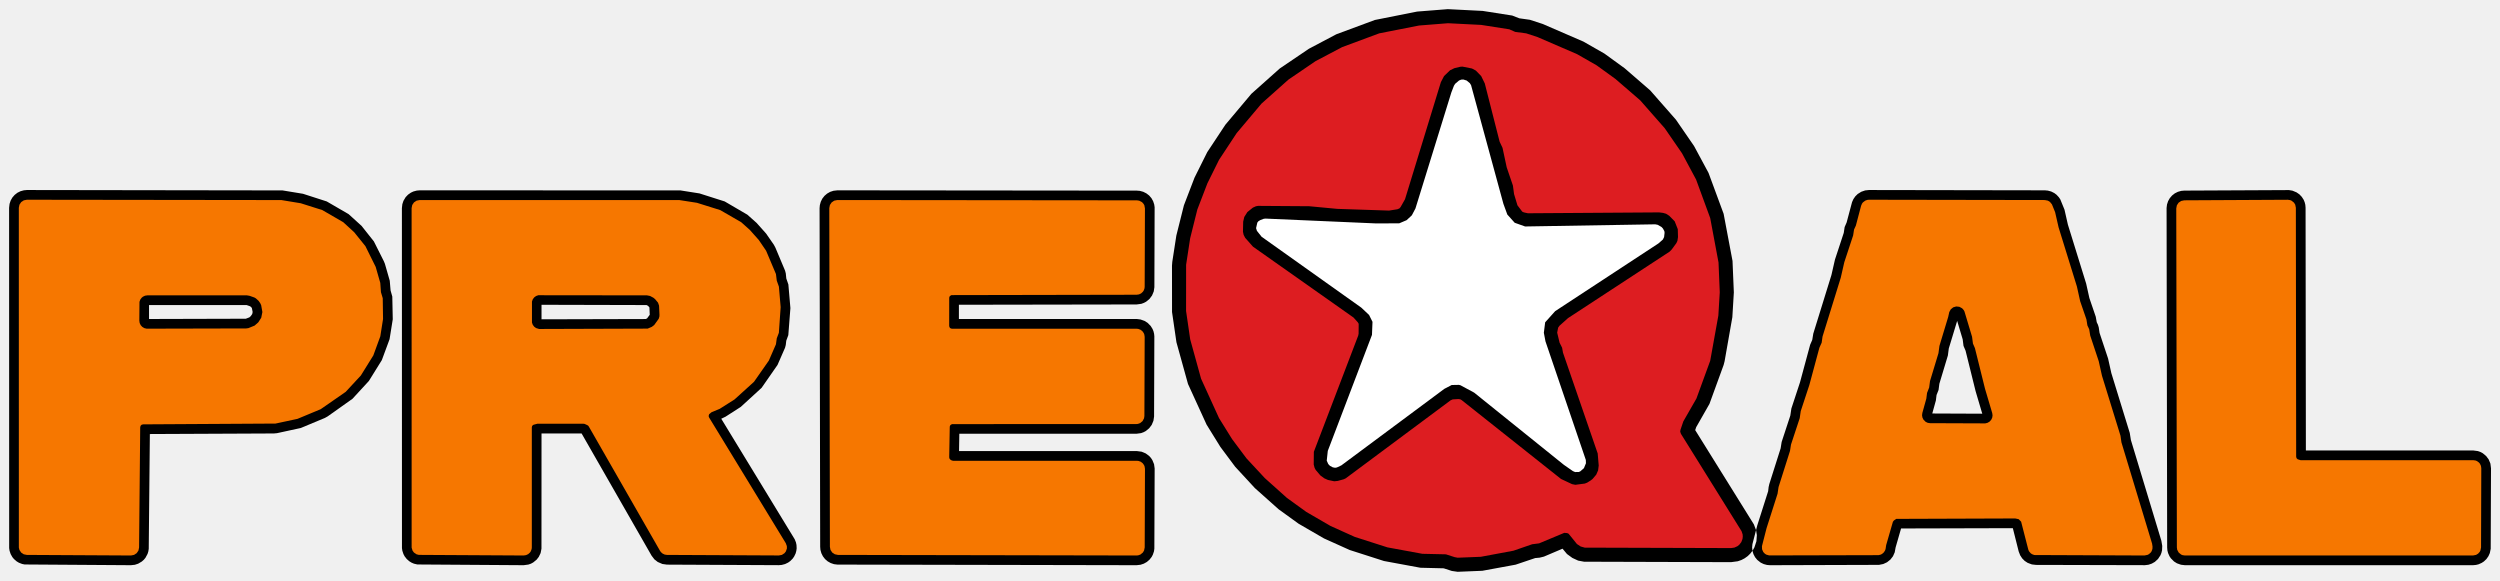
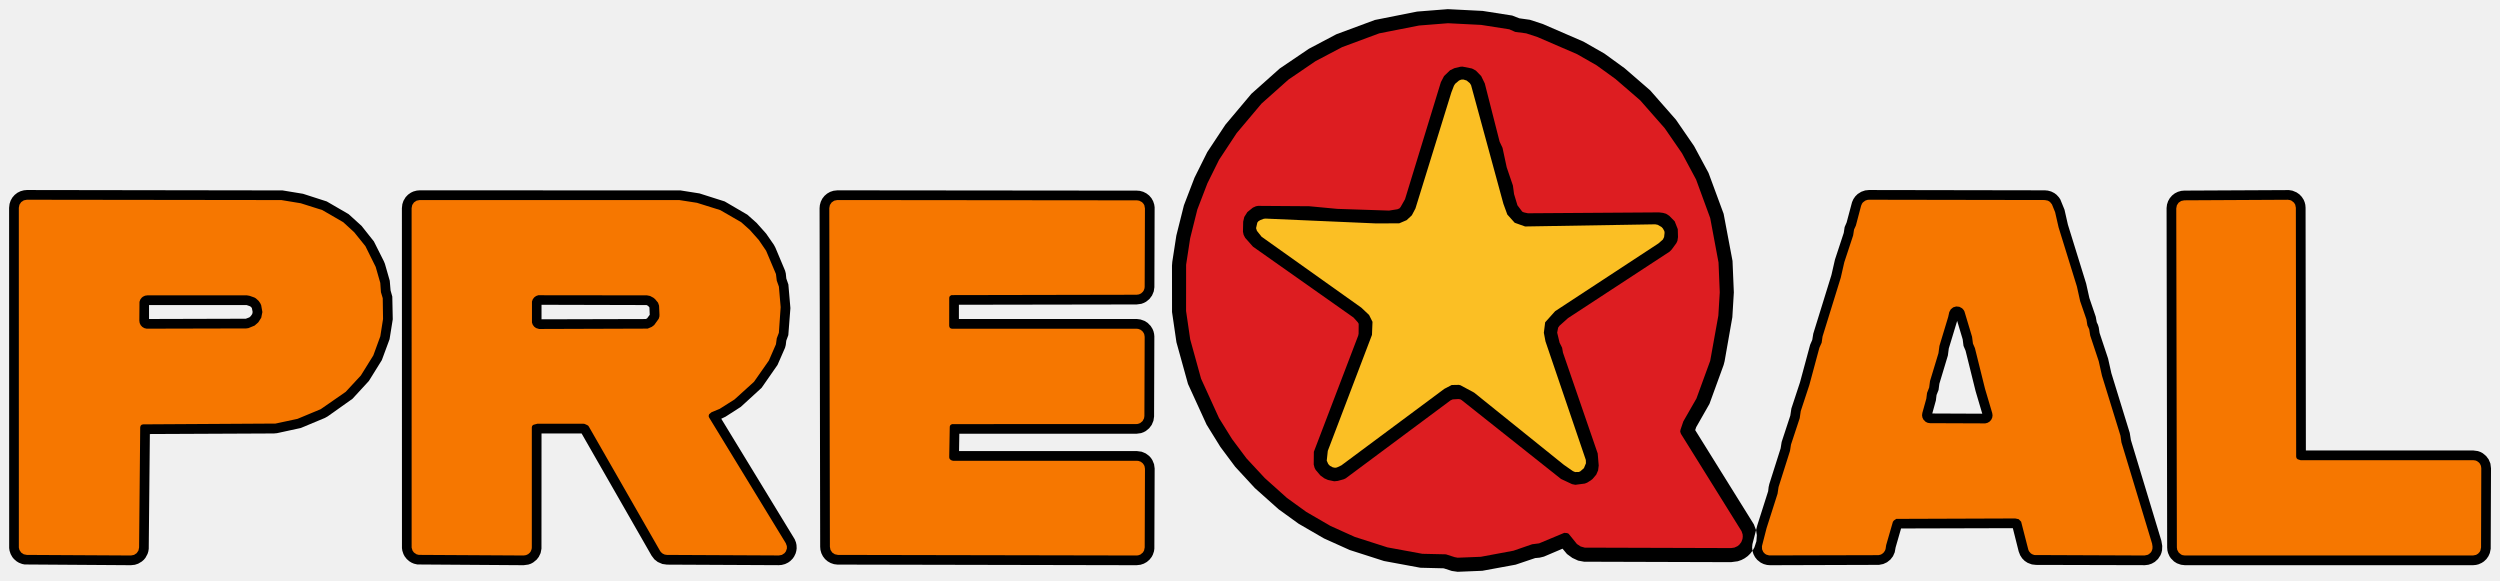
<svg xmlns="http://www.w3.org/2000/svg" viewBox="-6 -580 8236 1914">
  <path fill="#000000" fill-rule="evenodd" d="M 24.2,1225.7 L 25.5,1234.5 L 29.1,1245.3 L 34.7,1255.3 L 40.0,1261.7 L 48.6,1269.2 L 56.2,1273.8 L 66.8,1277.9 L 75.0,1279.6 L 425.3,1282.0 L 438.3,1280.6 L 449.2,1277.0 L 461.2,1269.9 L 467.9,1264.0 L 473.2,1257.6 L 480.1,1244.8 L 482.6,1236.9 L 484.0,1228.1 L 487.7,849.9 L 896.4,848.0 L 906.7,847.0 L 984.9,830.0 L 1064.3,796.9 L 1073.7,791.6 L 1155.2,733.8 L 1209.2,675.1 L 1251.9,606.4 L 1277.4,537.5 L 1287.9,471.9 L 1286.4,397.0 L 1280.7,376.8 L 1278.0,344.8 L 1262.0,289.0 L 1258.5,280.5 L 1225.7,215.3 L 1185.1,164.1 L 1142.4,125.4 L 1070.4,83.6 L 992.2,58.4 L 924.8,47.3 L 82.6,46.0 L 72.7,46.9 L 61.7,49.9 L 51.4,55.0 L 42.3,62.1 L 34.8,70.7 L 29.1,80.7 L 25.5,91.6 L 24.0,104.6 L 24.2,1225.7 M 485.0,425.0 L 806.6,425.0 L 818.2,429.1 L 822.3,432.7 L 823.8,435.1 L 826.3,447.8 L 825.0,454.4 L 820.3,461.2 L 815.8,465.4 L 803.9,470.0 L 485.0,470.9 L 485.0,425.0 M 1318.2,1225.7 L 1319.5,1234.5 L 1323.1,1245.3 L 1327.0,1252.7 L 1334.0,1261.7 L 1342.6,1269.2 L 1350.2,1273.8 L 1357.8,1277.0 L 1369.0,1279.6 L 1719.1,1282.0 L 1734.7,1279.9 L 1743.1,1277.0 L 1750.5,1273.0 L 1761.8,1263.8 L 1768.9,1254.7 L 1775.0,1242.0 L 1777.8,1227.6 L 1778.0,848.0 L 1910.0,848.0 L 2140.6,1250.6 L 2149.8,1262.7 L 2160.9,1271.4 L 2176.2,1278.0 L 2191.2,1280.1 L 2559.7,1281.9 L 2569.4,1281.1 L 2580.4,1278.2 L 2590.5,1273.3 L 2597.6,1268.2 L 2605.5,1260.2 L 2610.2,1253.4 L 2615.1,1243.3 L 2617.4,1234.8 L 2618.5,1226.7 L 2618.0,1215.4 L 2616.2,1206.9 L 2612.0,1196.4 L 2370.1,799.5 L 2384.1,792.8 L 2434.4,760.5 L 2503.0,697.7 L 2555.5,622.2 L 2580.3,565.5 L 2582.6,556.6 L 2584.3,542.3 L 2591.0,524.1 L 2597.9,435.0 L 2591.2,357.1 L 2584.4,337.5 L 2582.7,320.7 L 2580.4,311.8 L 2548.5,235.9 L 2543.1,225.9 L 2517.8,189.4 L 2486.7,154.5 L 2456.0,127.2 L 2381.4,83.6 L 2298.4,57.2 L 2235.7,47.3 L 1376.6,47.0 L 1366.7,47.9 L 1355.6,50.9 L 1347.6,54.7 L 1338.2,61.3 L 1330.3,69.6 L 1323.1,81.7 L 1319.5,92.6 L 1318.0,105.6 L 1318.2,1225.7 M 1778.0,424.1 L 2124.0,425.0 L 2128.9,427.6 L 2133.5,432.7 L 2134.5,457.0 L 2125.8,468.8 L 2121.4,471.0 L 1778.0,471.9 L 1778.0,424.1 M 2696.0,1221.6 L 2696.8,1231.4 L 2699.9,1242.5 L 2705.0,1252.7 L 2712.0,1261.8 L 2720.7,1269.3 L 2730.6,1274.9 L 2741.5,1278.6 L 2752.8,1280.0 L 3738.4,1282.0 L 3751.4,1280.5 L 3762.2,1276.9 L 3772.2,1271.3 L 3780.9,1263.8 L 3788.0,1254.8 L 3791.9,1247.4 L 3795.6,1236.6 L 3796.9,1227.8 L 3797.9,963.2 L 3795.9,949.2 L 3790.3,935.7 L 3785.7,928.7 L 3779.8,922.1 L 3768.4,913.7 L 3754.9,908.1 L 3739.4,906.0 L 3153.5,906.0 L 3154.4,849.0 L 3737.5,849.0 L 3753.0,846.9 L 3761.3,843.9 L 3768.7,840.0 L 3779.9,830.8 L 3788.3,819.5 L 3793.9,806.1 L 3796.0,792.2 L 3796.9,528.2 L 3796.1,519.9 L 3794.0,511.2 L 3790.8,503.5 L 3784.7,493.7 L 3774.4,483.4 L 3764.6,477.2 L 3751.4,472.5 L 3740.0,471.0 L 3153.0,471.0 L 3153.0,424.0 L 3738.6,423.0 L 3754.0,420.9 L 3762.3,417.9 L 3769.7,414.0 L 3780.9,404.8 L 3789.3,393.5 L 3794.9,380.1 L 3797.0,366.2 L 3797.8,102.6 L 3796.5,93.8 L 3792.9,82.8 L 3787.3,72.8 L 3779.8,64.1 L 3770.7,57.1 L 3760.4,51.9 L 3749.3,48.8 L 3739.4,48.0 L 2752.6,47.0 L 2739.7,48.5 L 2728.8,52.1 L 2718.8,57.8 L 2710.1,65.3 L 2703.0,74.4 L 2697.9,84.7 L 2694.9,95.8 L 2694.0,105.7 L 2696.0,1221.6 M 3856.015,282.343 L 3855.0,295.099 L 3855.145,447.884 L 3869.641,547.469 L 3907.764,685.034 L 3969.081,819.119 L 4014.453,892.322 L 4063.158,957.698 L 4128.099,1028.002 L 4206.231,1097.726 L 4272.041,1145.272 L 4355.826,1193.833 L 4440.481,1231.956 L 4553.403,1268.196 L 4673.282,1290.374 L 4750.109,1292.258 L 4776.927,1300.956 L 4796.061,1303.71 L 4877.527,1300.376 L 4987.114,1280.227 L 5051.62,1258.484 L 5066.116,1257.179 L 5080.322,1253.7 L 5141.638,1227.608 L 5156.279,1245.147 L 5173.964,1258.049 L 5193.098,1266.891 L 5212.522,1270.515 L 5696.679,1271.965 L 5718.857,1269.065 L 5730.889,1264.862 L 5741.47,1259.353 L 5751.762,1251.96 L 5760.315,1243.553 L 5767.997,1233.551 L 5773.796,1223.114 L 5780.319,1203.255 L 5781.768,1183.106 L 5779.304,1166.871 L 5771.911,1147.446 L 5578.684,836.949 L 5581.873,827.381 L 5625.65,750.554 L 5672.326,622.412 L 5675.515,610.091 L 5701.027,464.989 L 5705.956,383.378 L 5701.607,279.589 L 5672.326,124.34 L 5622.606,-10.325 L 5574.915,-98.894 L 5515.048,-185.868 L 5430.248,-282.409 L 5346.173,-355.178 L 5279.203,-403.738 L 5210.348,-443.022 L 5075.973,-501.149 L 5034.225,-514.775 L 4999.146,-519.704 L 4975.808,-528.836 L 4878.396,-544.057 L 4763.735,-549.855 L 4662.7,-541.882 L 4523.397,-514.196 L 4396.414,-467.085 L 4306.106,-419.394 L 4210.145,-354.453 L 4116.647,-271.103 L 4030.833,-169.053 L 3971.111,-78.745 L 3929.218,5.33 L 3894.283,96.363 L 3869.351,195.949 L 3856.015,282.343 M 5767.178,1212.7 L 5766.178,1223.9 L 5767.378,1235.1 L 5770.678,1245.8 L 5775.978,1255.8 L 5783.078,1264.5 L 5794.278,1273.4 L 5804.378,1278.3 L 5815.278,1281.2 L 5824.878,1282.0 L 6184.178,1280.9 L 6198.178,1278.1 L 6210.678,1272.3 L 6221.778,1263.4 L 6230.178,1252.6 L 6235.978,1239.5 L 6238.878,1223.5 L 6256.878,1161.0 L 6625.078,1160.0 L 6644.378,1236.8 L 6649.278,1249.4 L 6655.778,1259.4 L 6664.078,1267.8 L 6673.978,1274.3 L 6687.678,1279.4 L 6701.078,1281.0 L 7060.378,1281.9 L 7071.878,1280.5 L 7082.778,1276.8 L 7092.878,1271.1 L 7103.378,1261.5 L 7111.478,1249.2 L 7114.578,1241.4 L 7116.678,1232.7 L 7117.278,1218.5 L 7114.378,1201.4 L 7013.978,869.5 L 7010.278,846.2 L 6949.578,649.1 L 6938.878,601.2 L 6910.778,516.7 L 6908.178,498.8 L 6905.578,490.1 L 6901.478,481.5 L 6898.278,463.5 L 6877.278,402.0 L 6866.678,354.4 L 6806.478,160.0 L 6795.278,110.7 L 6781.478,76.9 L 6776.778,69.9 L 6768.978,61.5 L 6761.778,56.1 L 6751.478,50.9 L 6740.378,47.9 L 6730.478,47.0 L 6150.978,46.0 L 6138.578,47.3 L 6125.878,51.7 L 6113.978,59.1 L 6106.178,66.8 L 6099.878,75.9 L 6095.378,85.9 L 6077.478,153.1 L 6070.978,168.0 L 6068.078,187.1 L 6039.078,275.2 L 6027.478,326.0 L 5967.678,519.1 L 5964.278,539.8 L 5957.378,555.7 L 5923.878,679.6 L 5895.478,765.9 L 5891.978,789.2 L 5863.478,876.0 L 5860.078,897.2 L 5822.778,1014.8 L 5820.578,1024.5 L 5818.978,1038.3 L 5782.978,1151.4 L 5767.178,1212.7 M 6359.678,782.2 L 6371.578,739.3 L 6373.778,721.3 L 6380.378,704.7 L 6383.078,684.1 L 6411.078,591.2 L 6414.078,568.1 L 6441.678,477.1 L 6459.878,538.0 L 6462.578,559.4 L 6469.378,575.4 L 6502.478,708.9 L 6524.378,782.9 L 6359.678,782.2 M 7189.778,47.9 L 7179.878,48.8 L 7168.878,51.9 L 7158.678,57.0 L 7149.678,64.1 L 7142.178,72.8 L 7136.578,82.7 L 7132.978,93.6 L 7131.578,105.0 L 7133.478,1223.5 L 7134.278,1233.4 L 7136.478,1242.0 L 7141.178,1252.5 L 7145.778,1259.4 L 7156.078,1269.7 L 7165.778,1275.8 L 7179.078,1280.5 L 7191.978,1282.0 L 8140.978,1282.0 L 8150.878,1281.1 L 8159.478,1279.0 L 8169.878,1274.3 L 8176.878,1269.7 L 8185.178,1261.9 L 8191.778,1252.5 L 8196.478,1242.1 L 8199.378,1227.8 L 8200.378,962.8 L 8198.378,947.2 L 8192.778,933.7 L 8184.378,922.4 L 8173.178,913.1 L 8165.778,909.1 L 8157.378,906.1 L 8141.878,904.0 L 7590.478,904.0 L 7589.478,104.6 L 7588.678,94.7 L 7586.478,86.1 L 7583.278,78.3 L 7577.078,68.6 L 7569.178,60.3 L 7559.678,53.7 L 7546.178,48.1 L 7534.778,46.2 L 7189.778,47.9" />
  <path fill="#F67700" fill-rule="evenodd" d="M 56.1,1224.1 L 58.0,1231.7 L 63.7,1240.3 L 72.3,1246.1 L 82.4,1248.1 L 425.5,1250.0 L 435.7,1248.0 L 444.3,1242.3 L 450.1,1233.8 L 452.2,1223.6 L 455.9,827.8 L 457.1,822.8 L 460.8,819.1 L 465.8,818.0 L 901.7,815.4 L 974.0,799.9 L 1050.4,768.1 L 1132.9,710.9 L 1182.9,656.9 L 1223.9,590.9 L 1246.9,528.0 L 1255.9,471.0 L 1254.9,402.4 L 1249.0,382.6 L 1246.8,352.0 L 1231.7,299.3 L 1197.9,231.1 L 1160.9,185.1 L 1124.9,152.1 L 1055.9,112.1 L 984.8,89.6 L 921.0,79.1 L 82.6,78.0 L 72.4,80.0 L 63.8,85.8 L 58.0,94.4 L 56.0,104.6 L 56.1,1224.1 M 807.5,393.0 L 816.2,394.5 L 832.3,400.2 L 837.0,403.0 L 846.1,411.3 L 851.3,418.8 L 854.4,425.5 L 858.4,448.0 L 854.6,466.8 L 844.9,481.9 L 832.8,492.6 L 812.3,501.0 L 805.0,502.0 L 477.0,502.8 L 469.4,500.9 L 462.7,496.9 L 457.5,491.2 L 454.1,484.1 L 453.0,476.4 L 453.5,414.4 L 456.1,407.0 L 460.8,400.8 L 464.8,397.5 L 471.9,394.1 L 479.6,393.0 L 807.5,393.0 M 1350.1,1224.2 L 1353.1,1234.0 L 1357.7,1240.3 L 1366.3,1246.1 L 1373.8,1248.0 L 1719.3,1250.0 L 1727.0,1248.8 L 1734.1,1245.5 L 1739.9,1240.3 L 1742.8,1236.0 L 1745.5,1228.6 L 1746.0,1223.4 L 1746.0,828.5 L 1746.7,824.3 L 1748.7,821.3 L 1751.7,819.3 L 1764.1,816.0 L 1916.2,816.0 L 1919.9,816.5 L 1928.7,820.5 L 1931.7,822.4 L 1933.8,825.2 L 2168.4,1234.7 L 2171.3,1238.8 L 2177.0,1243.8 L 2183.8,1247.0 L 2191.3,1248.1 L 2559.9,1249.9 L 2569.9,1248.0 L 2578.5,1242.4 L 2583.1,1236.4 L 2586.4,1226.7 L 2586.2,1219.1 L 2582.7,1209.5 L 2330.1,795.5 L 2328.5,790.7 L 2330.1,784.8 L 2337.7,778.3 L 2365.0,766.9 L 2413.9,735.9 L 2477.9,677.9 L 2526.9,607.9 L 2550.3,554.2 L 2553.0,534.5 L 2559.9,516.4 L 2565.8,431.9 L 2560.0,364.3 L 2553.0,344.6 L 2550.3,322.8 L 2517.9,246.1 L 2493.8,210.7 L 2464.0,177.2 L 2435.9,152.1 L 2366.9,112.2 L 2290.0,88.1 L 2232.0,79.1 L 1376.6,79.0 L 1366.4,81.0 L 1357.8,86.8 L 1352.0,95.4 L 1350.0,105.6 L 1350.1,1224.2 M 2125.4,393.0 L 2135.5,395.0 L 2146.8,401.0 L 2152.2,405.6 L 2161.8,417.1 L 2165.2,426.9 L 2166.6,457.6 L 2166.3,462.8 L 2164.1,470.1 L 2149.2,490.8 L 2141.3,496.8 L 2127.6,502.6 L 1770.0,503.8 L 1760.1,500.8 L 1753.8,496.2 L 1749.1,489.9 L 1746.5,482.6 L 1746.5,413.4 L 1749.1,406.1 L 1753.8,399.8 L 1760.1,395.2 L 1767.4,392.6 L 2125.4,393.0 M 2728.0,1221.5 L 2730.0,1231.7 L 2735.7,1240.3 L 2744.3,1246.0 L 2754.5,1248.1 L 3738.5,1250.0 L 3743.6,1249.5 L 3751.0,1246.9 L 3759.0,1240.3 L 3763.0,1233.7 L 3765.1,1223.5 L 3766.0,964.7 L 3764.8,956.9 L 3762.9,952.1 L 3758.2,945.8 L 3752.0,941.1 L 3744.6,938.5 L 3739.4,938.0 L 3134.2,938.0 L 3129.5,937.0 L 3124.2,933.7 L 3121.7,930.1 L 3121.1,926.0 L 3122.9,825.2 L 3125.0,820.3 L 3130.3,817.2 L 3737.5,817.0 L 3742.7,816.5 L 3750.0,813.9 L 3758.0,807.3 L 3762.9,798.2 L 3764.1,790.5 L 3765.0,529.7 L 3763.8,521.9 L 3761.8,517.1 L 3757.2,510.8 L 3750.9,506.1 L 3743.6,503.5 L 3738.4,503.0 L 3130.9,503.0 L 3126.8,502.3 L 3123.7,500.3 L 3121.7,497.2 L 3121.0,493.1 L 3121.1,400.4 L 3123.1,395.4 L 3128.5,392.2 L 3738.5,391.0 L 3746.2,389.9 L 3753.2,386.6 L 3759.0,381.3 L 3761.9,377.0 L 3764.5,369.7 L 3765.0,364.6 L 3765.9,106.6 L 3764.0,96.4 L 3761.5,91.8 L 3756.3,86.0 L 3747.1,81.1 L 3739.4,80.0 L 2752.6,79.0 L 2742.4,81.0 L 2733.8,86.8 L 2728.0,95.4 L 2726.0,105.6 L 2728.0,1221.5 M 5798.578,1219.2 L 5798.878,1229.4 L 5802.978,1238.7 L 5808.278,1244.2 L 5812.578,1247.0 L 5822.278,1249.8 L 6182.578,1248.9 L 6189.978,1247.1 L 6194.478,1244.7 L 6200.178,1239.7 L 6204.278,1233.2 L 6205.878,1228.4 L 6207.778,1215.8 L 6229.978,1139.0 L 6233.278,1134.7 L 6241.078,1129.4 L 6632.878,1128.0 L 6644.278,1130.4 L 6652.378,1138.6 L 6676.278,1231.6 L 6678.578,1236.4 L 6683.778,1242.5 L 6688.178,1245.6 L 6695.778,1248.5 L 7058.878,1250.0 L 7069.078,1247.9 L 7073.678,1245.4 L 7079.578,1240.1 L 7082.378,1235.8 L 7084.978,1228.3 L 7085.278,1220.5 L 7083.778,1210.7 L 6982.878,877.4 L 6979.778,855.6 L 6918.778,657.9 L 6907.978,609.6 L 6879.978,525.4 L 6876.678,504.8 L 6870.678,491.9 L 6867.578,472.3 L 6846.878,412.3 L 6836.178,363.9 L 6775.778,168.9 L 6764.378,119.0 L 6753.878,93.2 L 6747.278,85.1 L 6740.578,81.0 L 6730.378,79.0 L 6150.978,78.0 L 6145.978,78.5 L 6138.978,80.9 L 6131.078,86.9 L 6128.078,91.0 L 6125.178,97.9 L 6107.978,163.1 L 6101.978,176.2 L 6098.978,195.6 L 6069.878,283.8 L 6058.178,334.9 L 5998.178,528.6 L 5995.278,549.0 L 5987.778,565.6 L 5954.678,688.4 L 5926.378,774.3 L 5922.978,797.6 L 5894.278,884.5 L 5890.978,905.4 L 5853.278,1024.5 L 5849.978,1046.5 L 5813.678,1160.3 L 5798.578,1219.2 M 6340.078,733.3 L 6342.478,714.4 L 6349.478,696.5 L 6352.178,675.6 L 6380.078,583.5 L 6383.278,559.5 L 6412.178,464.0 L 6415.678,448.1 L 6420.678,439.0 L 6428.678,432.5 L 6438.578,429.6 L 6448.878,430.7 L 6457.978,435.6 L 6463.178,441.4 L 6465.678,446.0 L 6490.778,529.6 L 6493.678,551.9 L 6500.178,566.9 L 6533.378,700.5 L 6557.178,780.8 L 6558.278,788.5 L 6557.078,796.2 L 6553.678,803.2 L 6548.478,808.9 L 6541.778,812.9 L 6534.178,814.8 L 6352.478,814.1 L 6344.878,813.0 L 6337.878,809.7 L 6330.678,802.5 L 6327.278,795.6 L 6325.978,788.1 L 6326.978,780.4 L 6340.078,733.3 M 7189.878,79.9 L 7179.778,82.0 L 7171.178,87.7 L 7165.478,96.3 L 7163.478,106.5 L 7165.478,1223.5 L 7166.578,1231.2 L 7171.478,1240.3 L 7179.478,1246.9 L 7184.278,1248.9 L 7191.978,1250.0 L 8140.978,1250.0 L 8151.178,1248.0 L 8157.778,1244.0 L 8163.078,1238.2 L 8165.478,1233.7 L 8167.578,1223.5 L 8168.378,962.6 L 8167.278,954.9 L 8163.978,947.8 L 8160.678,943.8 L 8154.378,939.1 L 8149.578,937.1 L 8141.878,936.0 L 7572.978,936.0 L 7563.378,933.0 L 7559.578,929.2 L 7558.478,924.2 L 7557.478,104.6 L 7555.478,94.4 L 7551.378,87.7 L 7543.378,81.2 L 7538.578,79.2 L 7530.778,78.1 L 7189.878,79.9" />
  <path fill="#DD1D21" fill-rule="evenodd" d="M 3901.531,292.2 L 3901.386,444.55 L 3915.012,538.047 L 3950.817,667.639 L 4009.959,797.375 L 4052.721,866.23 L 4100.267,929.866 L 4160.714,994.952 L 4233.483,1060.182 L 4297.409,1106.424 L 4377.135,1152.665 L 4457.151,1188.759 L 4564.854,1223.259 L 4679.805,1244.423 L 4757.357,1246.162 L 4786.204,1255.439 L 4796.351,1257.324 L 4872.453,1254.28 L 4979.866,1234.276 L 5041.618,1212.967 L 5064.376,1210.068 L 5147.292,1175.423 L 5156.569,1176.148 L 5161.642,1178.322 L 5189.039,1212.242 L 5201.361,1220.36 L 5214.842,1224.129 L 5696.824,1225.578 L 5707.84,1223.984 L 5717.987,1219.345 L 5723.786,1214.706 L 5730.599,1205.864 L 5734.512,1195.427 L 5735.382,1188.034 L 5734.947,1180.642 L 5731.468,1170.06 L 5531.718,849.27 L 5529.253,842.167 L 5530.123,836.079 L 5539.545,808.247 L 5582.742,732.869 L 5628.114,608.496 L 5654.931,459.625 L 5659.57,382.943 L 5655.511,284.807 L 5628.114,138.401 L 5581.583,11.418 L 5535.342,-74.831 L 5478.373,-157.456 L 5397.632,-249.359 L 5315.877,-319.953 L 5253.98,-364.745 L 5189.619,-401.564 L 5059.448,-457.807 L 5021.904,-470.129 L 4985.665,-474.912 L 4966.24,-483.465 L 4873.468,-497.96 L 4764.315,-503.469 L 4668.934,-495.931 L 4537.747,-470.129 L 4415.549,-424.757 L 4327.85,-378.516 L 4238.701,-317.779 L 4149.987,-238.777 L 4068.087,-141.511 L 4009.959,-53.377 L 3971.69,23.885 L 3938.495,110.279 L 3914.867,204.936 L 3901.531,292.2 M 4089.54,150.142 L 4093.164,134.777 L 4103.311,118.687 L 4121.431,104.046 L 4131.433,99.552 L 4138.681,98.248 L 4306.976,99.407 L 4399.603,108.105 L 4570.073,113.758 L 4597.47,109.409 L 4604.138,106.655 L 4608.052,102.162 L 4622.692,76.359 L 4740.832,-309.371 L 4751.269,-329.375 L 4771.128,-348.51 L 4785.189,-355.323 L 4805.048,-360.106 L 4812.006,-360.541 L 4843.317,-354.308 L 4856.218,-347.35 L 4873.613,-329.375 L 4885.499,-305.023 L 4934.35,-113.245 L 4943.917,-92.951 L 4957.688,-28.735 L 4978.127,31.278 L 4981.896,59.399 L 4993.057,96.363 L 5008.858,117.237 L 5014.221,119.701 L 5027.557,122.6 L 5459.529,119.701 L 5472.575,121.296 L 5482.722,124.195 L 5493.159,130.863 L 5511.134,149.128 L 5521.281,174.93 L 5522.005,201.167 L 5520.121,213.344 L 5516.787,220.736 L 5501.422,241.755 L 5494.319,249.003 L 5159.613,468.033 L 5131.491,493.256 L 5127.143,499.344 L 5123.954,515.869 L 5131.926,549.064 L 5140.189,565.444 L 5143.088,581.824 L 5257.459,913.921 L 5260.793,953.639 L 5258.764,969.729 L 5252.675,983.645 L 5240.499,997.996 L 5234.556,1002.634 L 5222.524,1010.172 L 5214.842,1013.071 L 5183.821,1017.13 L 5172.949,1014.956 L 5136.565,997.851 L 4809.252,738.088 L 4804.758,735.479 L 4798.38,734.609 L 4779.681,735.769 L 4772.868,738.813 L 4427.58,995.676 L 4420.912,998.866 L 4400.908,1004.374 L 4389.456,1005.534 L 4368.873,1001.185 L 4356.841,995.821 L 4343.94,986.399 L 4328.43,968.135 L 4324.806,961.322 L 4321.906,950.305 L 4322.341,908.412 L 4468.458,525.726 L 4469.763,519.348 L 4470.053,486.732 L 4467.153,481.804 L 4453.093,466.149 L 4121.866,232.623 L 4096.208,203.631 L 4091.135,194.064 L 4088.816,183.482 L 4089.54,150.142" />
-   <path fill="#FFFFFF" fill-rule="evenodd" d="M 4145.929,145.069 L 4139.551,148.983 L 4136.072,153.476 L 4132.013,171.596 L 4134.767,180.438 L 4150.132,199.863 L 4478.75,433.533 L 4504.262,457.596 L 4515.569,480.209 L 4513.83,523.262 L 4368.293,905.368 L 4364.814,937.549 L 4369.742,948.71 L 4375.396,954.654 L 4384.673,959.582 L 4392.356,961.032 L 4398.299,960.017 L 4413.084,953.059 L 4752.284,700.979 L 4776.492,688.368 L 4800.12,687.933 L 4805.483,689.237 L 4850.42,713.445 L 5145.987,951.32 L 5175.703,972.048 L 5182.951,975.093 L 5195.417,974.948 L 5200.491,972.483 L 5212.087,962.336 L 5218.755,946.101 L 5218.321,935.229 L 5085.395,544.57 L 5080.032,516.304 L 5084.38,481.804 L 5117.43,444.985 L 5457.645,221.896 L 5472.285,208.995 L 5476.199,200.877 L 5477.794,187.106 L 5477.069,181.453 L 5472.285,172.756 L 5467.502,167.682 L 5455.47,160.724 L 5447.063,158.985 L 5018.28,166.088 L 4984.07,153.911 L 4959.717,126.804 L 4946.816,91.435 L 4840.273,-299.514 L 4836.069,-306.182 L 4825.632,-314.735 L 4814.905,-318.069 L 4807.657,-317.634 L 4800.554,-314.735 L 4787.943,-304.008 L 4783.884,-297.63 L 4775.332,-275.451 L 4657.047,106.8 L 4645.161,129.268 L 4627.911,145.359 L 4603.413,155.796 L 4525.136,155.941 L 4163.324,140.14 L 4157.525,140.72 L 4145.929,145.069" />
+   <path fill="#FBBF24" fill-rule="evenodd" d="M 4145.929,145.069 L 4139.551,148.983 L 4136.072,153.476 L 4132.013,171.596 L 4134.767,180.438 L 4150.132,199.863 L 4478.75,433.533 L 4504.262,457.596 L 4515.569,480.209 L 4513.83,523.262 L 4368.293,905.368 L 4364.814,937.549 L 4369.742,948.71 L 4375.396,954.654 L 4384.673,959.582 L 4392.356,961.032 L 4398.299,960.017 L 4413.084,953.059 L 4752.284,700.979 L 4776.492,688.368 L 4800.12,687.933 L 4805.483,689.237 L 4850.42,713.445 L 5145.987,951.32 L 5175.703,972.048 L 5182.951,975.093 L 5195.417,974.948 L 5200.491,972.483 L 5212.087,962.336 L 5218.755,946.101 L 5218.321,935.229 L 5085.395,544.57 L 5080.032,516.304 L 5084.38,481.804 L 5117.43,444.985 L 5457.645,221.896 L 5472.285,208.995 L 5476.199,200.877 L 5477.794,187.106 L 5477.069,181.453 L 5472.285,172.756 L 5467.502,167.682 L 5455.47,160.724 L 5447.063,158.985 L 5018.28,166.088 L 4984.07,153.911 L 4959.717,126.804 L 4946.816,91.435 L 4840.273,-299.514 L 4836.069,-306.182 L 4825.632,-314.735 L 4814.905,-318.069 L 4807.657,-317.634 L 4800.554,-314.735 L 4787.943,-304.008 L 4783.884,-297.63 L 4775.332,-275.451 L 4657.047,106.8 L 4645.161,129.268 L 4627.911,145.359 L 4603.413,155.796 L 4525.136,155.941 L 4163.324,140.14 L 4157.525,140.72 L 4145.929,145.069" />
</svg>
